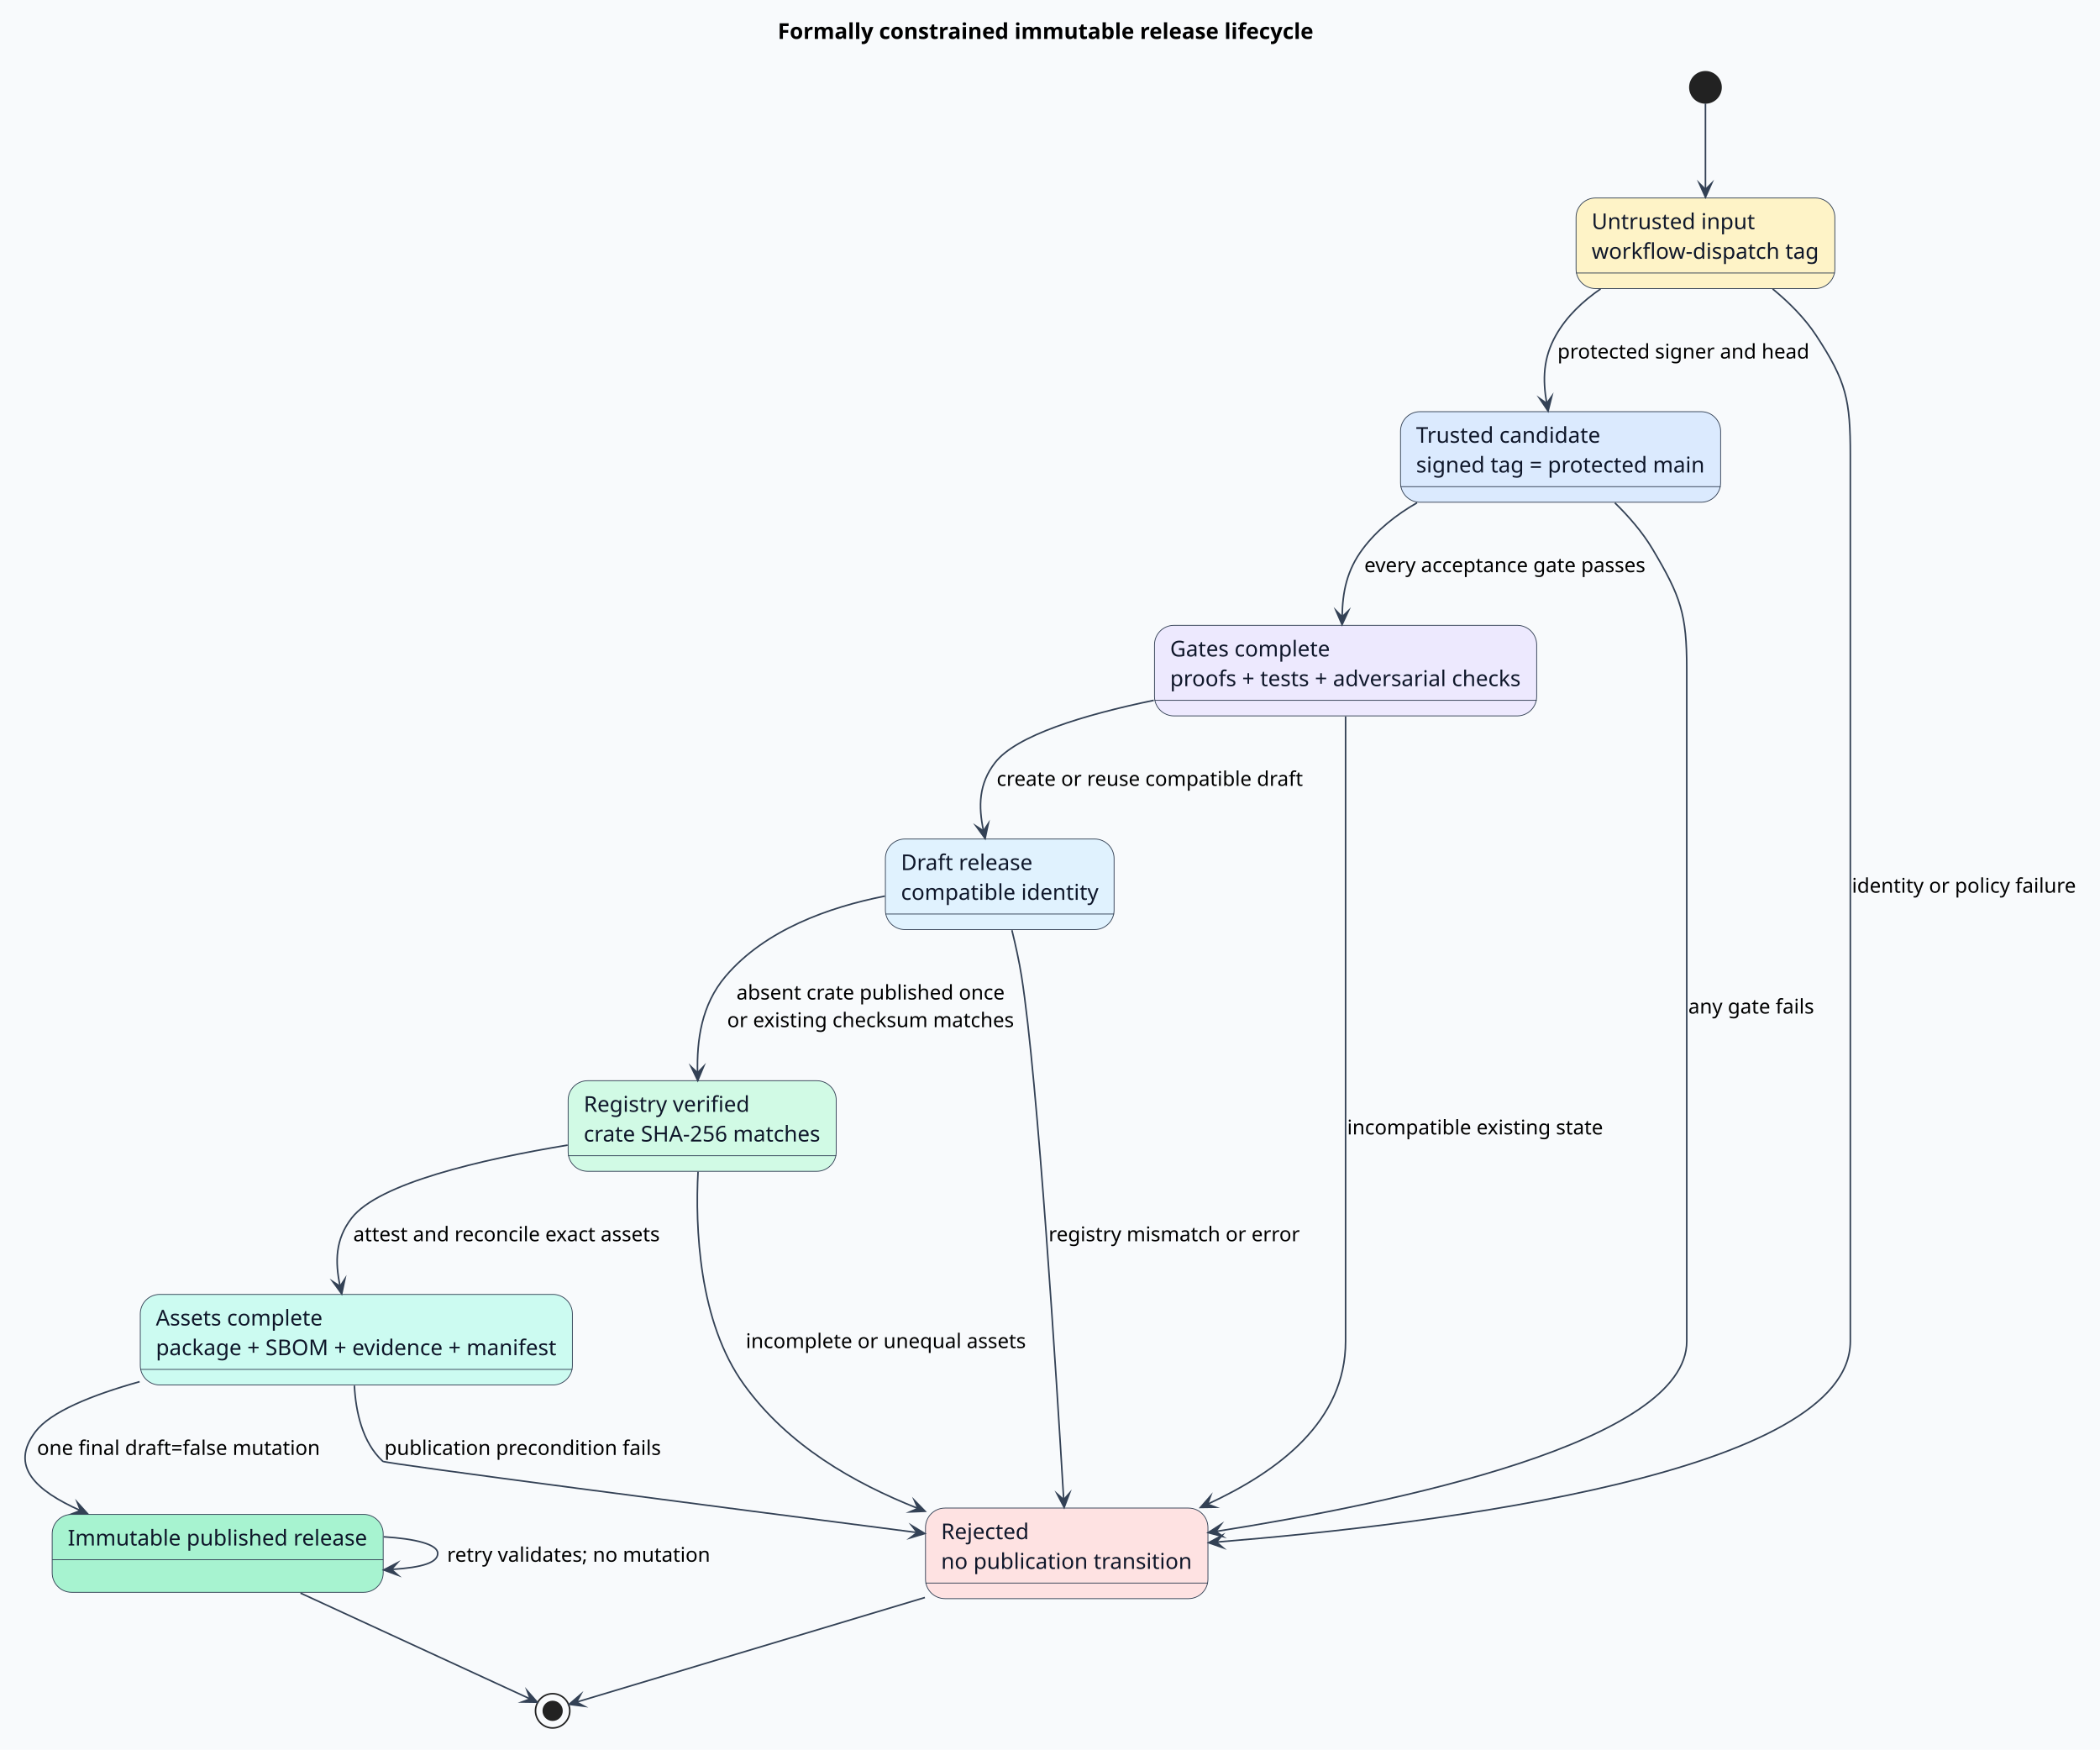
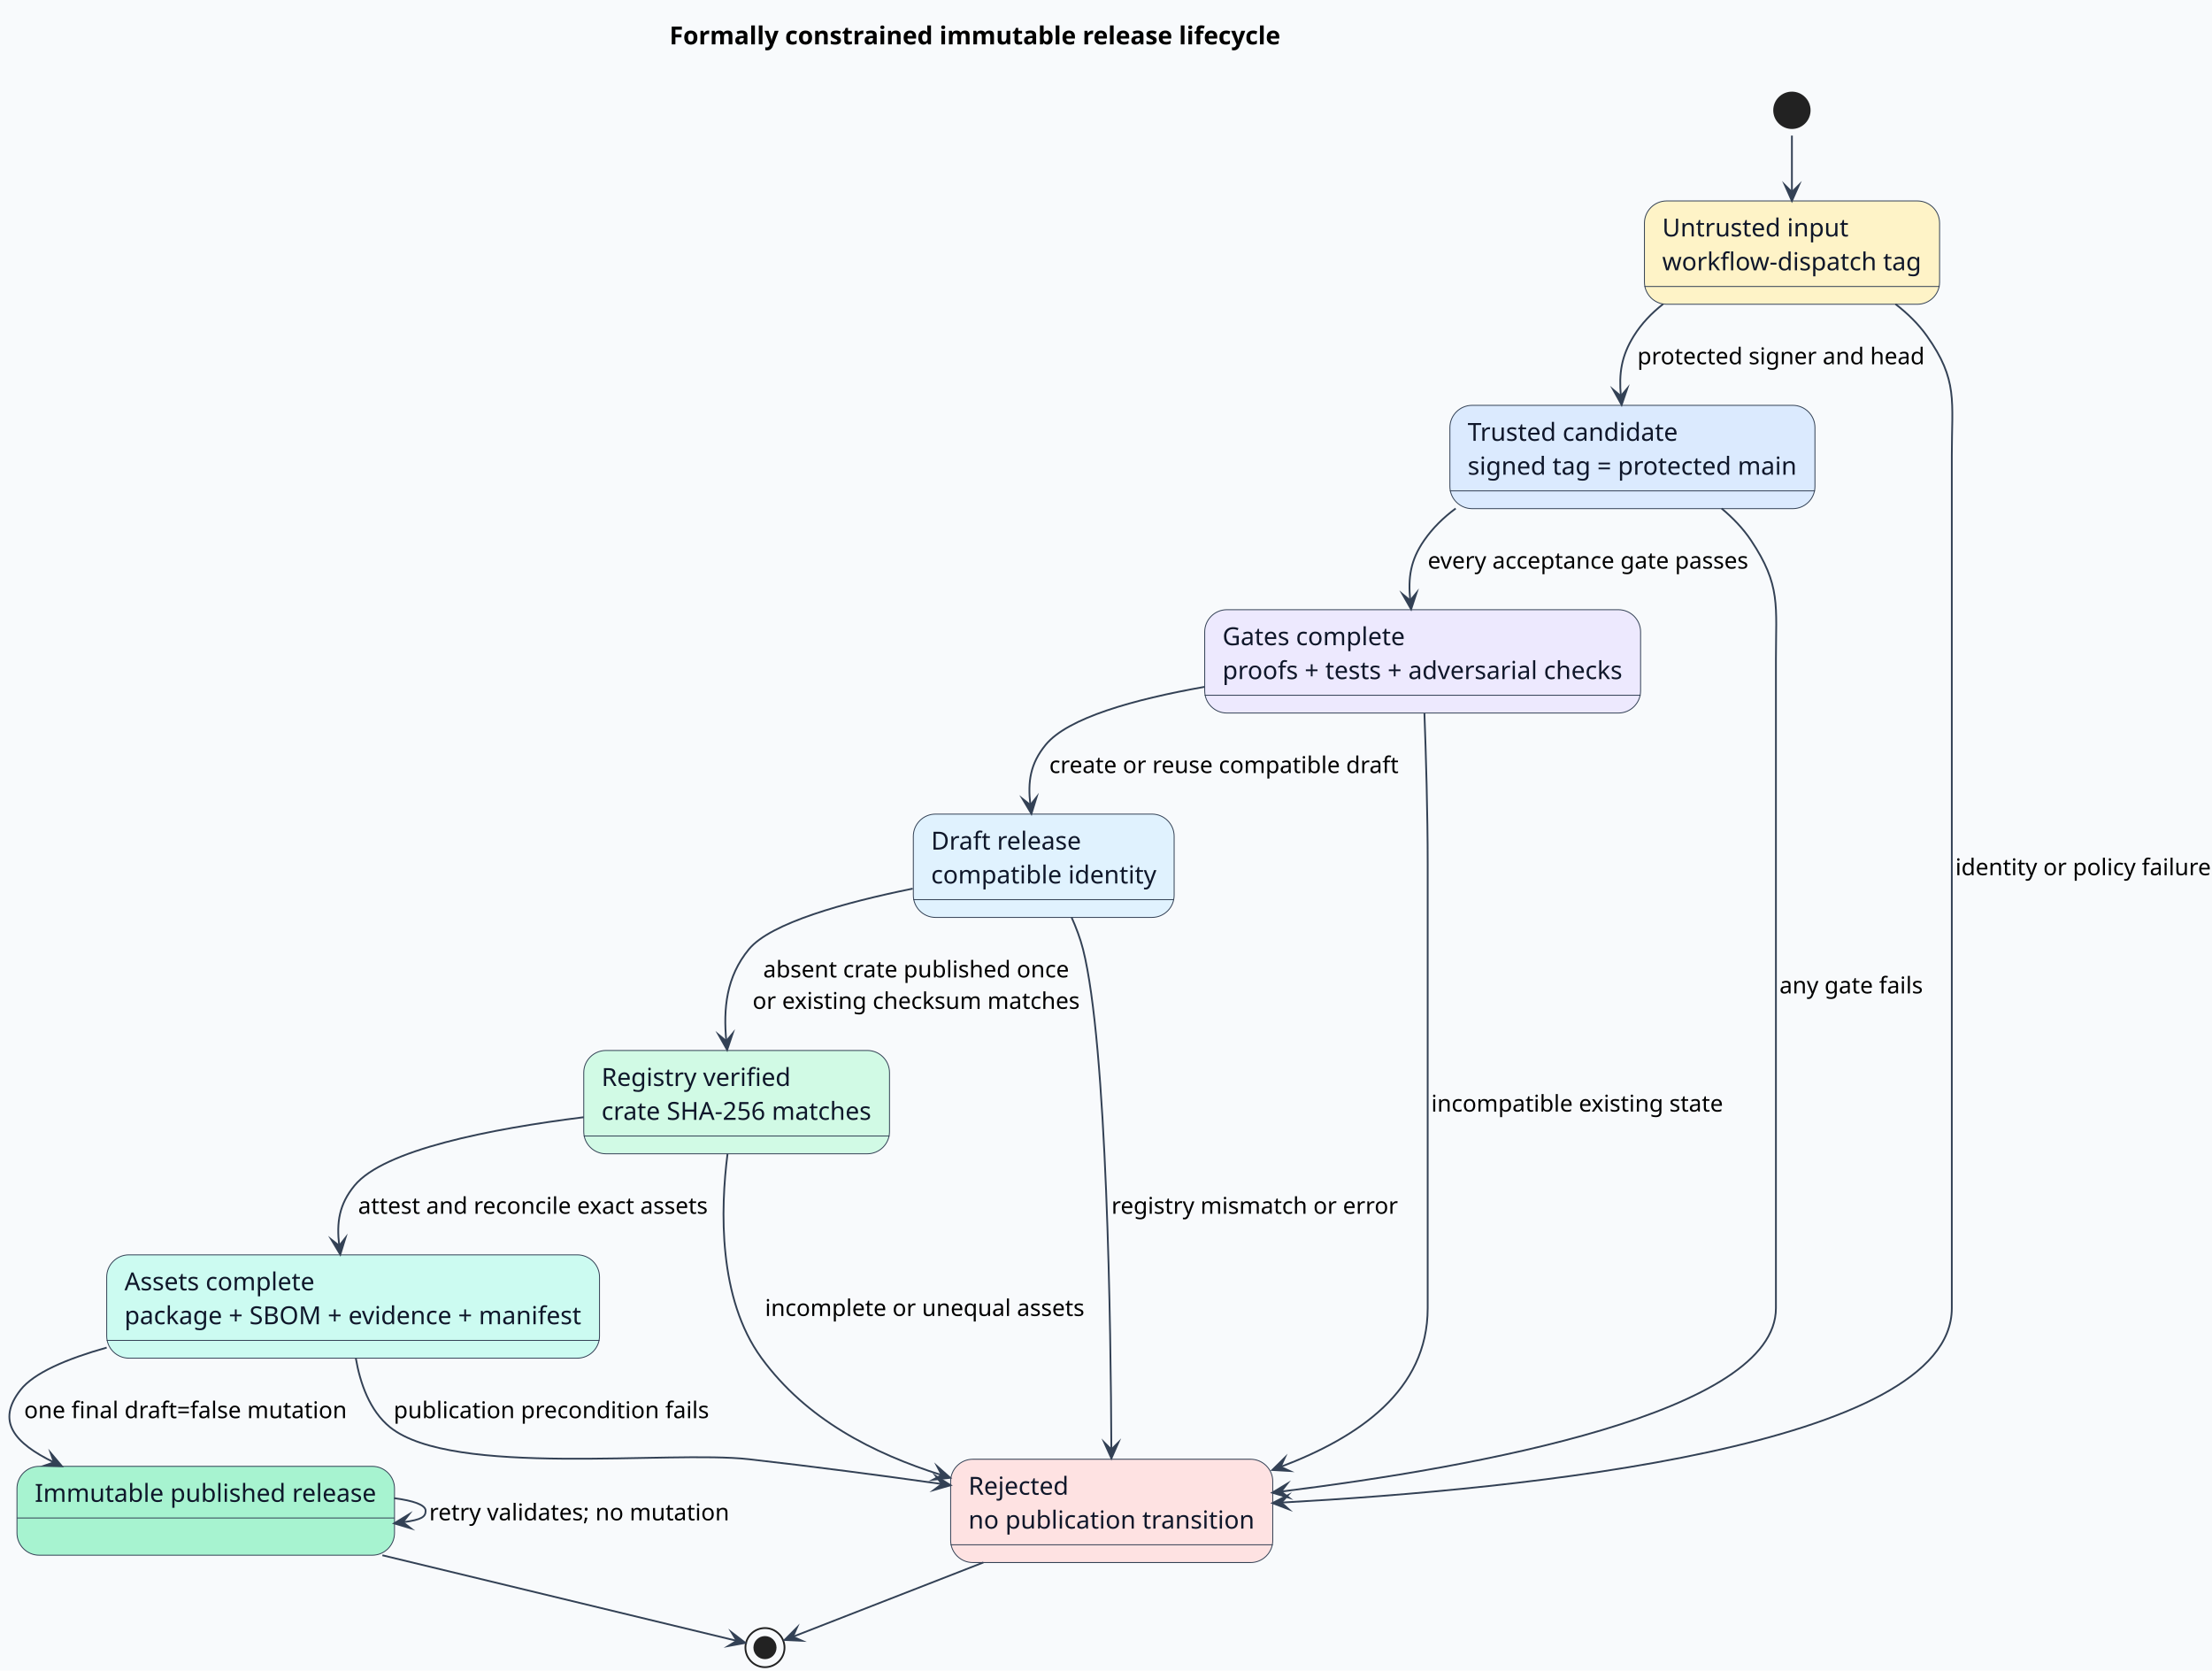
- <svg xmlns="http://www.w3.org/2000/svg" contentStyleType="text/css" data-diagram-type="STATE" height="1123px" preserveAspectRatio="none" style="width:1348px;height:1123px;background:#F8FAFC;" version="1.1" viewBox="0 0 1348 1123" width="1348px" zoomAndPan="magnify">
+ <svg xmlns="http://www.w3.org/2000/svg" contentStyleType="text/css" data-diagram-type="STATE" height="940px" preserveAspectRatio="none" style="width:1245px;height:940px;background:#F8FAFC;" version="1.1" viewBox="0 0 1245 940" width="1245px" zoomAndPan="magnify">
  <defs />
  <g>
-     <rect fill="#F8FAFC" height="1123" style="stroke:none;stroke-width:1;" width="1348" x="0" y="0" />
+     <rect fill="#F8FAFC" height="940" style="stroke:none;stroke-width:1;" width="1245" x="0" y="0" />
    <g class="title" data-source-line="1">
-       <text fill="#000000" font-family="sans-serif" font-size="14" font-weight="700" lengthAdjust="spacing" textLength="343.391" x="499.227" y="24.966">Formally constrained immutable release lifecycle</text>
+       <text fill="#000000" font-family="sans-serif" font-size="14" font-weight="700" lengthAdjust="spacing" textLength="343.391" x="376.805" y="24.966">Formally constrained immutable release lifecycle</text>
    </g>
    <g class="entity" data-qualified-name="Input" data-source-line="11" id="ent0001">
-       <rect fill="#FEF3C7" height="58.136" rx="12.5" ry="12.5" style="stroke:#334155;stroke-width:0.5;" width="166.117" x="1011.68" y="127.068" />
-       <line style="stroke:#334155;stroke-width:0.5;" x1="1011.68" x2="1177.797" y1="175.204" y2="175.204" />
-       <text fill="#0F172A" font-family="sans-serif" font-size="14" lengthAdjust="spacing" textLength="104.86" x="1021.68" y="147.034">Untrusted input</text>
-       <text fill="#0F172A" font-family="sans-serif" font-size="14" lengthAdjust="spacing" textLength="146.117" x="1021.68" y="166.102">workflow-dispatch tag</text>
+       <rect fill="#FEF3C7" height="58.136" rx="12.5" ry="12.5" style="stroke:#334155;stroke-width:0.5;" width="166.117" x="925.557" y="113.068" />
+       <line style="stroke:#334155;stroke-width:0.5;" x1="925.557" x2="1091.674" y1="161.204" y2="161.204" />
+       <text fill="#0F172A" font-family="sans-serif" font-size="14" lengthAdjust="spacing" textLength="104.86" x="935.557" y="133.034">Untrusted input</text>
+       <text fill="#0F172A" font-family="sans-serif" font-size="14" lengthAdjust="spacing" textLength="146.117" x="935.557" y="152.102">workflow-dispatch tag</text>
    </g>
    <g class="entity" data-qualified-name="Trusted" data-source-line="12" id="ent0002">
-       <rect fill="#DBEAFE" height="58.136" rx="12.5" ry="12.5" style="stroke:#334155;stroke-width:0.5;" width="205.471" x="899" y="264.208" />
-       <line style="stroke:#334155;stroke-width:0.5;" x1="899" x2="1104.471" y1="312.344" y2="312.344" />
-       <text fill="#0F172A" font-family="sans-serif" font-size="14" lengthAdjust="spacing" textLength="118.986" x="909" y="284.174">Trusted candidate</text>
-       <text fill="#0F172A" font-family="sans-serif" font-size="14" lengthAdjust="spacing" textLength="185.471" x="909" y="303.242">signed tag = protected main</text>
+       <rect fill="#DBEAFE" height="58.136" rx="12.5" ry="12.5" style="stroke:#334155;stroke-width:0.5;" width="205.471" x="816.057" y="228.068" />
+       <line style="stroke:#334155;stroke-width:0.5;" x1="816.057" x2="1021.528" y1="276.204" y2="276.204" />
+       <text fill="#0F172A" font-family="sans-serif" font-size="14" lengthAdjust="spacing" textLength="118.986" x="826.057" y="248.034">Trusted candidate</text>
+       <text fill="#0F172A" font-family="sans-serif" font-size="14" lengthAdjust="spacing" textLength="185.471" x="826.057" y="267.102">signed tag = protected main</text>
    </g>
    <g class="entity" data-qualified-name="Gated" data-source-line="13" id="ent0003">
-       <rect fill="#EDE9FE" height="58.136" rx="12.5" ry="12.5" style="stroke:#334155;stroke-width:0.5;" width="245.329" x="741.07" y="401.338" />
-       <line style="stroke:#334155;stroke-width:0.5;" x1="741.07" x2="986.399" y1="449.474" y2="449.474" />
-       <text fill="#0F172A" font-family="sans-serif" font-size="14" lengthAdjust="spacing" textLength="102.69" x="751.07" y="421.304">Gates complete</text>
-       <text fill="#0F172A" font-family="sans-serif" font-size="14" lengthAdjust="spacing" textLength="225.329" x="751.07" y="440.372">proofs + tests + adversarial checks</text>
+       <rect fill="#EDE9FE" height="58.136" rx="12.5" ry="12.5" style="stroke:#334155;stroke-width:0.5;" width="245.329" x="678.057" y="343.068" />
+       <line style="stroke:#334155;stroke-width:0.5;" x1="678.057" x2="923.386" y1="391.204" y2="391.204" />
+       <text fill="#0F172A" font-family="sans-serif" font-size="14" lengthAdjust="spacing" textLength="102.69" x="688.057" y="363.034">Gates complete</text>
+       <text fill="#0F172A" font-family="sans-serif" font-size="14" lengthAdjust="spacing" textLength="225.329" x="688.057" y="382.102">proofs + tests + adversarial checks</text>
    </g>
    <g class="entity" data-qualified-name="Draft" data-source-line="14" id="ent0004">
-       <rect fill="#E0F2FE" height="58.136" rx="12.5" ry="12.5" style="stroke:#334155;stroke-width:0.5;" width="146.798" x="568.34" y="538.478" />
-       <line style="stroke:#334155;stroke-width:0.5;" x1="568.34" x2="715.138" y1="586.614" y2="586.614" />
-       <text fill="#0F172A" font-family="sans-serif" font-size="14" lengthAdjust="spacing" textLength="85.008" x="578.34" y="558.444">Draft release</text>
-       <text fill="#0F172A" font-family="sans-serif" font-size="14" lengthAdjust="spacing" textLength="126.797" x="578.34" y="577.512">compatible identity</text>
+       <rect fill="#E0F2FE" height="58.136" rx="12.5" ry="12.5" style="stroke:#334155;stroke-width:0.5;" width="146.798" x="514.057" y="458.068" />
+       <line style="stroke:#334155;stroke-width:0.5;" x1="514.057" x2="660.854" y1="506.204" y2="506.204" />
+       <text fill="#0F172A" font-family="sans-serif" font-size="14" lengthAdjust="spacing" textLength="85.008" x="524.057" y="478.034">Draft release</text>
+       <text fill="#0F172A" font-family="sans-serif" font-size="14" lengthAdjust="spacing" textLength="126.797" x="524.057" y="497.102">compatible identity</text>
    </g>
    <g class="entity" data-qualified-name="Registry" data-source-line="15" id="ent0005">
-       <rect fill="#D1FAE5" height="58.136" rx="12.5" ry="12.5" style="stroke:#334155;stroke-width:0.5;" width="172.095" x="364.69" y="693.608" />
-       <line style="stroke:#334155;stroke-width:0.5;" x1="364.69" x2="536.785" y1="741.744" y2="741.744" />
-       <text fill="#0F172A" font-family="sans-serif" font-size="14" lengthAdjust="spacing" textLength="106.484" x="374.69" y="713.574">Registry verified</text>
-       <text fill="#0F172A" font-family="sans-serif" font-size="14" lengthAdjust="spacing" textLength="152.095" x="374.69" y="732.642">crate SHA-256 matches</text>
+       <rect fill="#D1FAE5" height="58.136" rx="12.5" ry="12.5" style="stroke:#334155;stroke-width:0.5;" width="172.095" x="328.557" y="591.068" />
+       <line style="stroke:#334155;stroke-width:0.5;" x1="328.557" x2="500.652" y1="639.204" y2="639.204" />
+       <text fill="#0F172A" font-family="sans-serif" font-size="14" lengthAdjust="spacing" textLength="106.484" x="338.557" y="611.034">Registry verified</text>
+       <text fill="#0F172A" font-family="sans-serif" font-size="14" lengthAdjust="spacing" textLength="152.095" x="338.557" y="630.102">crate SHA-256 matches</text>
    </g>
    <g class="entity" data-qualified-name="Assets" data-source-line="16" id="ent0006">
-       <rect fill="#CCFBF1" height="58.136" rx="12.5" ry="12.5" style="stroke:#334155;stroke-width:0.5;" width="277.375" x="90.05" y="830.748" />
-       <line style="stroke:#334155;stroke-width:0.5;" x1="90.05" x2="367.425" y1="878.884" y2="878.884" />
-       <text fill="#0F172A" font-family="sans-serif" font-size="14" lengthAdjust="spacing" textLength="107.002" x="100.05" y="850.714">Assets complete</text>
-       <text fill="#0F172A" font-family="sans-serif" font-size="14" lengthAdjust="spacing" textLength="257.375" x="100.05" y="869.782">package + SBOM + evidence + manifest</text>
+       <rect fill="#CCFBF1" height="58.136" rx="12.5" ry="12.5" style="stroke:#334155;stroke-width:0.5;" width="277.375" x="60.056" y="706.068" />
+       <line style="stroke:#334155;stroke-width:0.5;" x1="60.056" x2="337.432" y1="754.204" y2="754.204" />
+       <text fill="#0F172A" font-family="sans-serif" font-size="14" lengthAdjust="spacing" textLength="107.002" x="70.056" y="726.034">Assets complete</text>
+       <text fill="#0F172A" font-family="sans-serif" font-size="14" lengthAdjust="spacing" textLength="257.375" x="70.056" y="745.102">package + SBOM + evidence + manifest</text>
    </g>
    <g class="entity" data-qualified-name="Published" data-source-line="17" id="ent0007">
-       <rect fill="#A7F3D0" height="50" rx="12.5" ry="12.5" style="stroke:#334155;stroke-width:0.5;" width="212.485" x="33.49" y="971.948" />
-       <line style="stroke:#334155;stroke-width:0.5;" x1="33.49" x2="245.975" y1="1001.016" y2="1001.016" />
-       <text fill="#0F172A" font-family="sans-serif" font-size="14" lengthAdjust="spacing" textLength="192.485" x="43.49" y="991.914">Immutable published release</text>
+       <rect fill="#A7F3D0" height="50" rx="12.5" ry="12.5" style="stroke:#334155;stroke-width:0.5;" width="212.485" x="9.556" y="825.068" />
+       <line style="stroke:#334155;stroke-width:0.5;" x1="9.556" x2="222.042" y1="854.136" y2="854.136" />
+       <text fill="#0F172A" font-family="sans-serif" font-size="14" lengthAdjust="spacing" textLength="192.485" x="19.556" y="845.034">Immutable published release</text>
    </g>
    <g class="entity" data-qualified-name="Rejected" data-source-line="18" id="ent0008">
-       <rect fill="#FEE2E2" height="58.136" rx="12.5" ry="12.5" style="stroke:#334155;stroke-width:0.5;" width="181.307" x="594.08" y="967.878" />
-       <line style="stroke:#334155;stroke-width:0.5;" x1="594.08" x2="775.387" y1="1016.014" y2="1016.014" />
-       <text fill="#0F172A" font-family="sans-serif" font-size="14" lengthAdjust="spacing" textLength="56.392" x="604.08" y="987.844">Rejected</text>
-       <text fill="#0F172A" font-family="sans-serif" font-size="14" lengthAdjust="spacing" textLength="161.307" x="604.08" y="1006.912">no publication transition</text>
+       <rect fill="#FEE2E2" height="58.136" rx="12.5" ry="12.5" style="stroke:#334155;stroke-width:0.5;" width="181.307" x="535.057" y="821.068" />
+       <line style="stroke:#334155;stroke-width:0.5;" x1="535.057" x2="716.364" y1="869.204" y2="869.204" />
+       <text fill="#0F172A" font-family="sans-serif" font-size="14" lengthAdjust="spacing" textLength="56.392" x="545.057" y="841.034">Rejected</text>
+       <text fill="#0F172A" font-family="sans-serif" font-size="14" lengthAdjust="spacing" textLength="161.307" x="545.057" y="860.102">no publication transition</text>
    </g>
    <g class="start_entity" data-qualified-name=".start." data-source-line="20" id="ent0009">
-       <ellipse cx="1094.74" cy="56.068" fill="#222222" rx="10" ry="10" style="stroke:#222222;stroke-width:1;" />
+       <ellipse cx="1008.557" cy="62.068" fill="#222222" rx="10" ry="10" style="stroke:#222222;stroke-width:1;" />
    </g>
    <g class="end_entity" data-qualified-name=".end." data-source-line="34" id="ent0024">
-       <ellipse cx="354.74" cy="1098.018" fill="none" rx="11" ry="11" style="stroke:#222222;stroke-width:1;" />
-       <ellipse cx="354.74" cy="1098.018" fill="#222222" rx="6" ry="6" style="stroke:#222222;stroke-width:1;" />
+       <ellipse cx="430.557" cy="927.068" fill="none" rx="11" ry="11" style="stroke:#222222;stroke-width:1;" />
+       <ellipse cx="430.557" cy="927.068" fill="#222222" rx="6" ry="6" style="stroke:#222222;stroke-width:1;" />
    </g>
-     <g class="link" data-entity-1="ent0009" data-entity-2="ent0001" data-link-type="dependency" data-source-line="20" id="lnk10">
-       <path d="M1094.74,66.468 C1094.74,80.178 1094.74,101.238 1094.74,121.578" fill="none" id="*start*-to-Input" style="stroke:#334155;stroke-width:1;" />
-       <polygon fill="#334155" points="1094.74,126.578,1098.74,117.578,1094.74,121.578,1090.74,117.578,1094.74,126.578" style="stroke:#334155;stroke-width:1;stroke-linejoin:miter;stroke-miterlimit:10;" />
+     <g class="link" data-entity-1="ent0009" data-entity-2="ent0001" data-link-type="dependency" id="lnk10">
+       <polygon fill="#334155" points="1008.557,113.055,1012.557,104.055,1008.557,108.055,1004.557,104.055,1008.557,113.055" style="stroke:#334155;stroke-width:1;stroke-linejoin:miter;stroke-miterlimit:10;" />
+       <path d="M1008.557,76.282 C1008.557,85.944 1008.557,95.307 1008.557,108.055" fill="none" style="stroke:#334155;stroke-width:1;" />
    </g>
-     <g class="link" data-entity-1="ent0001" data-entity-2="ent0002" data-link-type="dependency" data-source-line="21" id="lnk11">
-       <path d="M1027.44,185.408 C1015.94,193.328 1005.53,203.158 998.74,215.208 C990.52,229.778 990.176,243.573 992.866,258.913" fill="none" id="Input-to-Trusted" style="stroke:#334155;stroke-width:1;" />
-       <polygon fill="#334155" points="993.73,263.838,996.115,254.282,992.866,258.913,988.236,255.664,993.73,263.838" style="stroke:#334155;stroke-width:1;stroke-linejoin:miter;stroke-miterlimit:10;" />
-       <text fill="#000000" font-family="sans-serif" font-size="13" lengthAdjust="spacing" textLength="161.941" x="999.74" y="230.105">protected signer and head</text>
+     <g class="link" data-entity-1="ent0001" data-entity-2="ent0002" data-link-type="dependency" id="lnk11">
+       <polygon fill="#334155" points="912.724,227.834,915.914,218.516,912.283,222.853,907.945,219.222,912.724,227.834" style="stroke:#334155;stroke-width:1;stroke-linejoin:miter;stroke-miterlimit:10;" />
+       <path d="M936.059,171.088 C929.582,176.168 923.86,182.117 919.557,189.068 C912.514,200.443 911.156,210.138 912.283,222.853" fill="none" style="stroke:#334155;stroke-width:1;" />
+       <text fill="#000000" font-family="sans-serif" font-size="13" lengthAdjust="spacing" textLength="161.941" x="921.557" y="204.965">protected signer and head</text>
    </g>
-     <g class="link" data-entity-1="ent0001" data-entity-2="ent0008" data-link-type="dependency" data-source-line="22" id="lnk12">
-       <path d="M1137.87,185.418 C1148.22,193.928 1158.39,204.028 1165.74,215.208 C1185.31,244.968 1187.74,256.648 1187.74,292.268 C1187.74,292.268 1187.74,292.268 1187.74,860.818 C1187.74,945.138 925.764,977.912 780.813,989.712" fill="none" id="Input-to-Rejected" style="stroke:#334155;stroke-width:1;" />
-       <polygon fill="#334155" points="775.83,990.118,785.125,993.375,780.813,989.712,784.476,985.401,775.83,990.118" style="stroke:#334155;stroke-width:1;stroke-linejoin:miter;stroke-miterlimit:10;" />
-       <text fill="#000000" font-family="sans-serif" font-size="13" lengthAdjust="spacing" textLength="144.105" x="1188.74" y="572.935">identity or policy failure</text>
+     <g class="link" data-entity-1="ent0001" data-entity-2="ent0008" data-link-type="dependency" id="lnk12">
+       <polygon fill="#334155" points="716.196,845.744,725.402,849.244,721.188,845.47,724.963,841.256,716.196,845.744" style="stroke:#334155;stroke-width:1;stroke-linejoin:miter;stroke-miterlimit:10;" />
+       <path d="M1066.847,171.096 C1073.578,176.296 1079.743,182.272 1084.556,189.068 C1102.139,213.893 1098.556,225.647 1098.556,256.068 C1098.556,256.068 1098.556,256.068 1098.556,736.068 C1098.556,813.848 858.532,837.928 721.188,845.47" fill="none" style="stroke:#334155;stroke-width:1;" />
+       <text fill="#000000" font-family="sans-serif" font-size="13" lengthAdjust="spacing" textLength="144.105" x="1100.556" y="492.465">identity or policy failure</text>
    </g>
-     <g class="link" data-entity-1="ent0002" data-entity-2="ent0003" data-link-type="dependency" data-source-line="23" id="lnk13">
-       <path d="M909.62,322.658 C896.22,330.378 883.88,340.108 874.74,352.338 C864.46,366.088 861.734,380.158 861.534,395.898" fill="none" id="Trusted-to-Gated" style="stroke:#334155;stroke-width:1;" />
-       <polygon fill="#334155" points="861.47,400.898,865.584,391.95,861.534,395.898,857.585,391.848,861.47,400.898" style="stroke:#334155;stroke-width:1;stroke-linejoin:miter;stroke-miterlimit:10;" />
-       <text fill="#000000" font-family="sans-serif" font-size="13" lengthAdjust="spacing" textLength="180.713" x="875.74" y="367.235">every acceptance gate passes</text>
+     <g class="link" data-entity-1="ent0002" data-entity-2="ent0003" data-link-type="dependency" id="lnk13">
+       <polygon fill="#334155" points="794.235,342.825,797.32,333.472,793.738,337.85,789.36,334.267,794.235,342.825" style="stroke:#334155;stroke-width:1;stroke-linejoin:miter;stroke-miterlimit:10;" />
+       <path d="M819.32,286.105 C812.486,291.136 806.402,297.069 801.557,304.068 C793.875,315.163 792.453,324.984 793.738,337.85" fill="none" style="stroke:#334155;stroke-width:1;" />
+       <text fill="#000000" font-family="sans-serif" font-size="13" lengthAdjust="spacing" textLength="180.713" x="803.557" y="319.965">every acceptance gate passes</text>
    </g>
-     <g class="link" data-entity-1="ent0002" data-entity-2="ent0008" data-link-type="dependency" data-source-line="24" id="lnk14">
-       <path d="M1036.58,322.718 C1045.5,331.438 1054.35,341.588 1060.74,352.338 C1078.92,382.968 1082.74,393.788 1082.74,429.408 C1082.74,429.408 1082.74,429.408 1082.74,860.818 C1082.74,925.298 897.949,964.38 780.489,982.88" fill="none" id="Trusted-to-Rejected" style="stroke:#334155;stroke-width:1;" />
-       <polygon fill="#334155" points="775.55,983.658,785.063,986.209,780.489,982.88,783.818,978.306,775.55,983.658" style="stroke:#334155;stroke-width:1;stroke-linejoin:miter;stroke-miterlimit:10;" />
-       <text fill="#000000" font-family="sans-serif" font-size="13" lengthAdjust="spacing" textLength="80.73" x="1083.74" y="650.505">any gate fails</text>
+     <g class="link" data-entity-1="ent0002" data-entity-2="ent0008" data-link-type="dependency" id="lnk14">
+       <polygon fill="#334155" points="716.091,839.878,725.517,842.733,721.053,839.259,724.527,834.795,716.091,839.878" style="stroke:#334155;stroke-width:1;stroke-linejoin:miter;stroke-miterlimit:10;" />
+       <path d="M968.989,286.108 C975.304,291.381 981.098,297.374 985.557,304.068 C1002.42,329.387 999.557,340.647 999.557,371.068 C999.557,371.068 999.557,371.068 999.557,736.068 C999.557,795.08 831.739,825.457 721.053,839.259" fill="none" style="stroke:#334155;stroke-width:1;" />
+       <text fill="#000000" font-family="sans-serif" font-size="13" lengthAdjust="spacing" textLength="80.73" x="1001.557" y="558.965">any gate fails</text>
    </g>
-     <g class="link" data-entity-1="ent0003" data-entity-2="ent0004" data-link-type="dependency" data-source-line="25" id="lnk15">
-       <path d="M740.61,449.468 C695.58,458.808 652.29,471.978 638.74,489.478 C628.24,503.028 627.952,517.397 631.322,533.277" fill="none" id="Gated-to-Draft" style="stroke:#334155;stroke-width:1;" />
-       <polygon fill="#334155" points="632.36,538.168,634.404,528.534,631.322,533.277,626.579,530.194,632.36,538.168" style="stroke:#334155;stroke-width:1;stroke-linejoin:miter;stroke-miterlimit:10;" />
-       <text fill="#000000" font-family="sans-serif" font-size="13" lengthAdjust="spacing" textLength="197.405" x="639.74" y="504.375">create or reuse compatible draft</text>
+     <g class="link" data-entity-1="ent0003" data-entity-2="ent0004" data-link-type="dependency" id="lnk15">
+       <polygon fill="#334155" points="580.534,457.91,583.443,448.5,579.943,452.945,575.499,449.445,580.534,457.91" style="stroke:#334155;stroke-width:1;stroke-linejoin:miter;stroke-miterlimit:10;" />
+       <path d="M677.926,386.485 C638.098,393.531 600.933,403.951 588.557,419.068 C579.861,429.69 578.378,439.789 579.943,452.945" fill="none" style="stroke:#334155;stroke-width:1;" />
+       <text fill="#000000" font-family="sans-serif" font-size="13" lengthAdjust="spacing" textLength="197.405" x="590.557" y="434.965">create or reuse compatible draft</text>
    </g>
-     <g class="link" data-entity-1="ent0003" data-entity-2="ent0008" data-link-type="dependency" data-source-line="26" id="lnk16">
-       <path d="M863.74,459.878 C863.74,487.228 863.74,529.708 863.74,566.538 C863.74,566.538 863.74,566.538 863.74,860.818 C863.74,912.018 821.049,944.182 775.11,965.392" fill="none" id="Gated-to-Rejected" style="stroke:#334155;stroke-width:1;" />
-       <polygon fill="#334155" points="770.57,967.488,780.418,967.347,775.11,965.392,777.064,960.084,770.57,967.488" style="stroke:#334155;stroke-width:1;stroke-linejoin:miter;stroke-miterlimit:10;" />
-       <text fill="#000000" font-family="sans-serif" font-size="13" lengthAdjust="spacing" textLength="164.528" x="864.74" y="728.075">incompatible existing state</text>
+     <g class="link" data-entity-1="ent0003" data-entity-2="ent0008" data-link-type="dependency" id="lnk16">
+       <polygon fill="#334155" points="716.121,827.121,725.954,827.682,720.798,825.354,723.126,820.198,716.121,827.121" style="stroke:#334155;stroke-width:1;stroke-linejoin:miter;stroke-miterlimit:10;" />
+       <path d="M801.725,401.39 C802.567,424.242 803.557,457.219 803.557,486.068 C803.557,486.068 803.557,486.068 803.557,736.068 C803.557,782.372 764.771,808.739 720.798,825.354" fill="none" style="stroke:#334155;stroke-width:1;" />
+       <text fill="#000000" font-family="sans-serif" font-size="13" lengthAdjust="spacing" textLength="164.528" x="805.557" y="625.465">incompatible existing state</text>
    </g>
-     <g class="link" data-entity-1="ent0004" data-entity-2="ent0005" data-link-type="dependency" data-source-line="27" id="lnk17">
-       <path d="M568,575.118 C531.98,582.228 491.05,596.818 465.74,626.608 C450.16,644.948 447.233,667.74 447.763,688.539" fill="none" id="Draft-to-Registry" style="stroke:#334155;stroke-width:1;" />
-       <polygon fill="#334155" points="447.89,693.538,451.659,684.439,447.763,688.539,443.662,684.643,447.89,693.538" style="stroke:#334155;stroke-width:1;stroke-linejoin:miter;stroke-miterlimit:10;" />
-       <text fill="#000000" font-family="sans-serif" font-size="13" lengthAdjust="spacing" textLength="172.432" x="472.733" y="641.505">absent crate published once</text>
-       <text fill="#000000" font-family="sans-serif" font-size="13" lengthAdjust="spacing" textLength="184.418" x="466.74" y="659.211">or existing checksum matches</text>
+     <g class="link" data-entity-1="ent0004" data-entity-2="ent0005" data-link-type="dependency" id="lnk17">
+       <polygon fill="#334155" points="409.266,590.774,412.399,581.437,408.794,585.796,404.435,582.191,409.266,590.774" style="stroke:#334155;stroke-width:1;stroke-linejoin:miter;stroke-miterlimit:10;" />
+       <path d="M513.708,500.009 C475.259,507.823 433.759,519.323 421.557,534.068 C408.718,549.582 407.073,567.624 408.794,585.796" fill="none" style="stroke:#334155;stroke-width:1;" />
+       <text fill="#000000" font-family="sans-serif" font-size="13" lengthAdjust="spacing" textLength="172.432" x="429.55" y="549.965">absent crate published once</text>
+       <text fill="#000000" font-family="sans-serif" font-size="13" lengthAdjust="spacing" textLength="184.418" x="423.557" y="567.671">or existing checksum matches</text>
    </g>
-     <g class="link" data-entity-1="ent0004" data-entity-2="ent0008" data-link-type="dependency" data-source-line="28" id="lnk18">
-       <path d="M649.55,597.008 C651.87,606.378 654.19,616.878 655.74,626.608 C666.16,692.278 678.364,887.787 682.794,962.497" fill="none" id="Draft-to-Rejected" style="stroke:#334155;stroke-width:1;" />
-       <polygon fill="#334155" points="683.09,967.488,686.55,958.267,682.794,962.497,678.564,958.74,683.09,967.488" style="stroke:#334155;stroke-width:1;stroke-linejoin:miter;stroke-miterlimit:10;" />
-       <text fill="#000000" font-family="sans-serif" font-size="13" lengthAdjust="spacing" textLength="161.798" x="673.09" y="796.645">registry mismatch or error</text>
+     <g class="link" data-entity-1="ent0004" data-entity-2="ent0008" data-link-type="dependency" id="lnk18">
+       <polygon fill="#334155" points="625.538,820.587,629.502,811.571,625.518,815.587,621.502,811.603,625.538,820.587" style="stroke:#334155;stroke-width:1;stroke-linejoin:miter;stroke-miterlimit:10;" />
+       <path d="M603.108,516.119 C605.697,521.9 608.033,528.061 609.557,534.068 C623.189,587.808 625.245,748.627 625.518,815.587" fill="none" style="stroke:#334155;stroke-width:1;" />
+       <text fill="#000000" font-family="sans-serif" font-size="13" lengthAdjust="spacing" textLength="161.798" x="625.557" y="682.965">registry mismatch or error</text>
    </g>
-     <g class="link" data-entity-1="ent0005" data-entity-2="ent0006" data-link-type="dependency" data-source-line="29" id="lnk19">
-       <path d="M364.36,734.938 C308.47,744.198 243,759.458 225.74,781.748 C215.24,795.298 214.952,809.667 218.322,825.547" fill="none" id="Registry-to-Assets" style="stroke:#334155;stroke-width:1;" />
-       <polygon fill="#334155" points="219.36,830.438,221.405,820.804,218.322,825.547,213.579,822.464,219.36,830.438" style="stroke:#334155;stroke-width:1;stroke-linejoin:miter;stroke-miterlimit:10;" />
-       <text fill="#000000" font-family="sans-serif" font-size="13" lengthAdjust="spacing" textLength="197.327" x="226.74" y="796.645">attest and reconcile exact assets</text>
+     <g class="link" data-entity-1="ent0005" data-entity-2="ent0006" data-link-type="dependency" id="lnk19">
+       <polygon fill="#334155" points="191.521,705.899,194.428,696.489,190.929,700.934,186.484,697.436,191.521,705.899" style="stroke:#334155;stroke-width:1;stroke-linejoin:miter;stroke-miterlimit:10;" />
+       <path d="M328.556,628.619 C276.116,635.193 216.089,646.934 199.556,667.068 C190.845,677.677 189.361,687.776 190.929,700.934" fill="none" style="stroke:#334155;stroke-width:1;" />
+       <text fill="#000000" font-family="sans-serif" font-size="13" lengthAdjust="spacing" textLength="197.327" x="201.556" y="682.965">attest and reconcile exact assets</text>
    </g>
-     <g class="link" data-entity-1="ent0005" data-entity-2="ent0008" data-link-type="dependency" data-source-line="30" id="lnk20">
-       <path d="M448.08,751.988 C446.27,787.408 448.29,848.308 477.74,888.878 C505.84,927.608 547.493,951.553 589.193,968.104" fill="none" id="Registry-to-Rejected" style="stroke:#334155;stroke-width:1;" />
-       <polygon fill="#334155" points="593.84,969.948,586.95,962.91,589.193,968.104,583.999,970.346,593.84,969.948" style="stroke:#334155;stroke-width:1;stroke-linejoin:miter;stroke-miterlimit:10;" />
-       <text fill="#000000" font-family="sans-serif" font-size="13" lengthAdjust="spacing" textLength="179.803" x="478.74" y="865.215">incomplete or unequal assets</text>
+     <g class="link" data-entity-1="ent0005" data-entity-2="ent0008" data-link-type="dependency" id="lnk20">
+       <polygon fill="#334155" points="534.832,831.524,527.455,825,530.064,830.019,525.045,832.628,534.832,831.524" style="stroke:#334155;stroke-width:1;stroke-linejoin:miter;stroke-miterlimit:10;" />
+       <path d="M409.479,649.262 C405.504,680.423 404.143,730.621 428.557,764.068 C453.757,798.593 491.179,817.739 530.064,830.019" fill="none" style="stroke:#334155;stroke-width:1;" />
+       <text fill="#000000" font-family="sans-serif" font-size="13" lengthAdjust="spacing" textLength="179.803" x="430.557" y="740.465">incomplete or unequal assets</text>
    </g>
-     <g class="link" data-entity-1="ent0006" data-entity-2="ent0007" data-link-type="dependency" data-source-line="31" id="lnk21">
-       <path d="M89.62,886.768 C58.79,895.408 32.38,906.148 22.74,918.878 C6,940.988 22.802,956.655 51.662,969.495" fill="none" id="Assets-to-Published" style="stroke:#334155;stroke-width:1;" />
-       <polygon fill="#334155" points="56.23,971.528,49.633,964.215,51.662,969.495,46.381,971.524,56.23,971.528" style="stroke:#334155;stroke-width:1;stroke-linejoin:miter;stroke-miterlimit:10;" />
-       <text fill="#000000" font-family="sans-serif" font-size="13" lengthAdjust="spacing" textLength="181.935" x="23.74" y="933.775">one final draft=false mutation</text>
+     <g class="link" data-entity-1="ent0006" data-entity-2="ent0007" data-link-type="dependency" id="lnk21">
+       <polygon fill="#334155" points="34.849,825.006,28.504,817.473,30.353,822.82,25.006,824.668,34.849,825.006" style="stroke:#334155;stroke-width:1;stroke-linejoin:miter;stroke-miterlimit:10;" />
+       <path d="M60.042,758.256 C37.525,764.596 19.085,772.464 11.556,782.068 C-2.289,799.733 8.001,811.954 30.353,822.82" fill="none" style="stroke:#334155;stroke-width:1;" />
+       <text fill="#000000" font-family="sans-serif" font-size="13" lengthAdjust="spacing" textLength="181.935" x="13.556" y="797.965">one final draft=false mutation</text>
    </g>
-     <g class="link" data-entity-1="ent0006" data-entity-2="ent0008" data-link-type="dependency" data-source-line="32" id="lnk22">
-       <path d="M227.48,889.308 C228.37,905.848 232.51,925.748 245.74,937.878 C247.34,939.348 460.561,967.048 588.701,983.588" fill="none" id="Assets-to-Rejected" style="stroke:#334155;stroke-width:1;" />
-       <polygon fill="#334155" points="593.66,984.228,585.246,979.109,588.701,983.588,584.222,987.043,593.66,984.228" style="stroke:#334155;stroke-width:1;stroke-linejoin:miter;stroke-miterlimit:10;" />
-       <text fill="#000000" font-family="sans-serif" font-size="13" lengthAdjust="spacing" textLength="177.801" x="246.74" y="933.775">publication precondition fails</text>
+     <g class="link" data-entity-1="ent0006" data-entity-2="ent0008" data-link-type="dependency" id="lnk22">
+       <polygon fill="#334155" points="535.037,835.703,526.682,830.488,530.086,835.007,525.568,838.41,535.037,835.703" style="stroke:#334155;stroke-width:1;stroke-linejoin:miter;stroke-miterlimit:10;" />
+       <path d="M200.274,764.255 C202.661,778.087 207.974,793.74 219.556,803.068 C254.657,831.334 376.775,816.002 421.557,821.068 C458.766,825.277 494.729,830.033 530.086,835.007" fill="none" style="stroke:#334155;stroke-width:1;" />
+       <text fill="#000000" font-family="sans-serif" font-size="13" lengthAdjust="spacing" textLength="177.801" x="221.556" y="797.965">publication precondition fails</text>
    </g>
-     <g class="link" data-entity-1="ent0007" data-entity-2="ent0007" data-link-type="dependency" data-source-line="33" id="lnk23">
-       <path d="M246.29,986.318 C266.61,987.588 280.98,991.128 280.98,996.948 C280.98,1002.768 271.6,1005.994 251.28,1007.274" fill="none" id="Published-to-Published" style="stroke:#334155;stroke-width:1;" />
-       <polygon fill="#334155" points="246.29,1007.588,255.524,1011.014,251.28,1007.274,255.021,1003.03,246.29,1007.588" style="stroke:#334155;stroke-width:1;stroke-linejoin:miter;stroke-miterlimit:10;" />
-       <text fill="#000000" font-family="sans-serif" font-size="13" lengthAdjust="spacing" textLength="169.182" x="286.98" y="1002.345">retry validates; no mutation</text>
+     <g class="link" data-entity-1="ent0007" data-entity-2="ent0007" data-link-type="dependency" id="lnk23">
+       <polygon fill="#334155" points="221.829,857.158,231.269,859.968,226.788,856.515,230.24,852.034,221.829,857.158" style="stroke:#334155;stroke-width:1;stroke-linejoin:miter;stroke-miterlimit:10;" />
+       <path d="M221.829,842.978 C232.649,844.38 239.556,846.744 239.556,850.068 C239.556,853.392 237.608,855.113 226.788,856.515" fill="none" style="stroke:#334155;stroke-width:1;" />
+       <text fill="#000000" font-family="sans-serif" font-size="13" lengthAdjust="spacing" textLength="169.182" x="241.556" y="855.465">retry validates; no mutation</text>
    </g>
-     <g class="link" data-entity-1="ent0008" data-entity-2="ent0024" data-link-type="dependency" data-source-line="34" id="lnk25">
-       <path d="M593.69,1025.288 C512.04,1049.798 404.709,1082.021 370.119,1092.401" fill="none" id="Rejected-to-*end*" style="stroke:#334155;stroke-width:1;" />
-       <polygon fill="#334155" points="365.33,1093.838,375.1,1095.082,370.119,1092.401,372.8,1087.42,365.33,1093.838" style="stroke:#334155;stroke-width:1;stroke-linejoin:miter;stroke-miterlimit:10;" />
+     <g class="link" data-entity-1="ent0008" data-entity-2="ent0024" data-link-type="dependency" id="lnk25">
+       <polygon fill="#334155" points="441.62,922.756,451.458,923.215,446.279,920.94,448.553,915.761,441.62,922.756" style="stroke:#334155;stroke-width:1;stroke-linejoin:miter;stroke-miterlimit:10;" />
+       <path d="M553.5,879.152 C511.622,895.473 467.669,912.604 446.279,920.94" fill="none" style="stroke:#334155;stroke-width:1;" />
    </g>
-     <g class="link" data-entity-1="ent0007" data-entity-2="ent0024" data-link-type="dependency" data-source-line="35" id="lnk26">
-       <path d="M192.88,1022.438 C244.36,1046.158 313.869,1078.185 340.339,1090.385" fill="none" id="Published-to-*end*" style="stroke:#334155;stroke-width:1;" />
-       <polygon fill="#334155" points="344.88,1092.478,338.381,1085.078,340.339,1090.385,335.032,1092.343,344.88,1092.478" style="stroke:#334155;stroke-width:1;stroke-linejoin:miter;stroke-miterlimit:10;" />
+     <g class="link" data-entity-1="ent0007" data-entity-2="ent0024" data-link-type="dependency" id="lnk26">
+       <polygon fill="#334155" points="419.53,924.408,411.719,918.408,414.67,923.235,409.843,926.185,419.53,924.408" style="stroke:#334155;stroke-width:1;stroke-linejoin:miter;stroke-miterlimit:10;" />
+       <path d="M215.225,875.115 C290.927,893.38 382.469,915.466 414.67,923.235" fill="none" style="stroke:#334155;stroke-width:1;" />
    </g>
  </g>
</svg>
